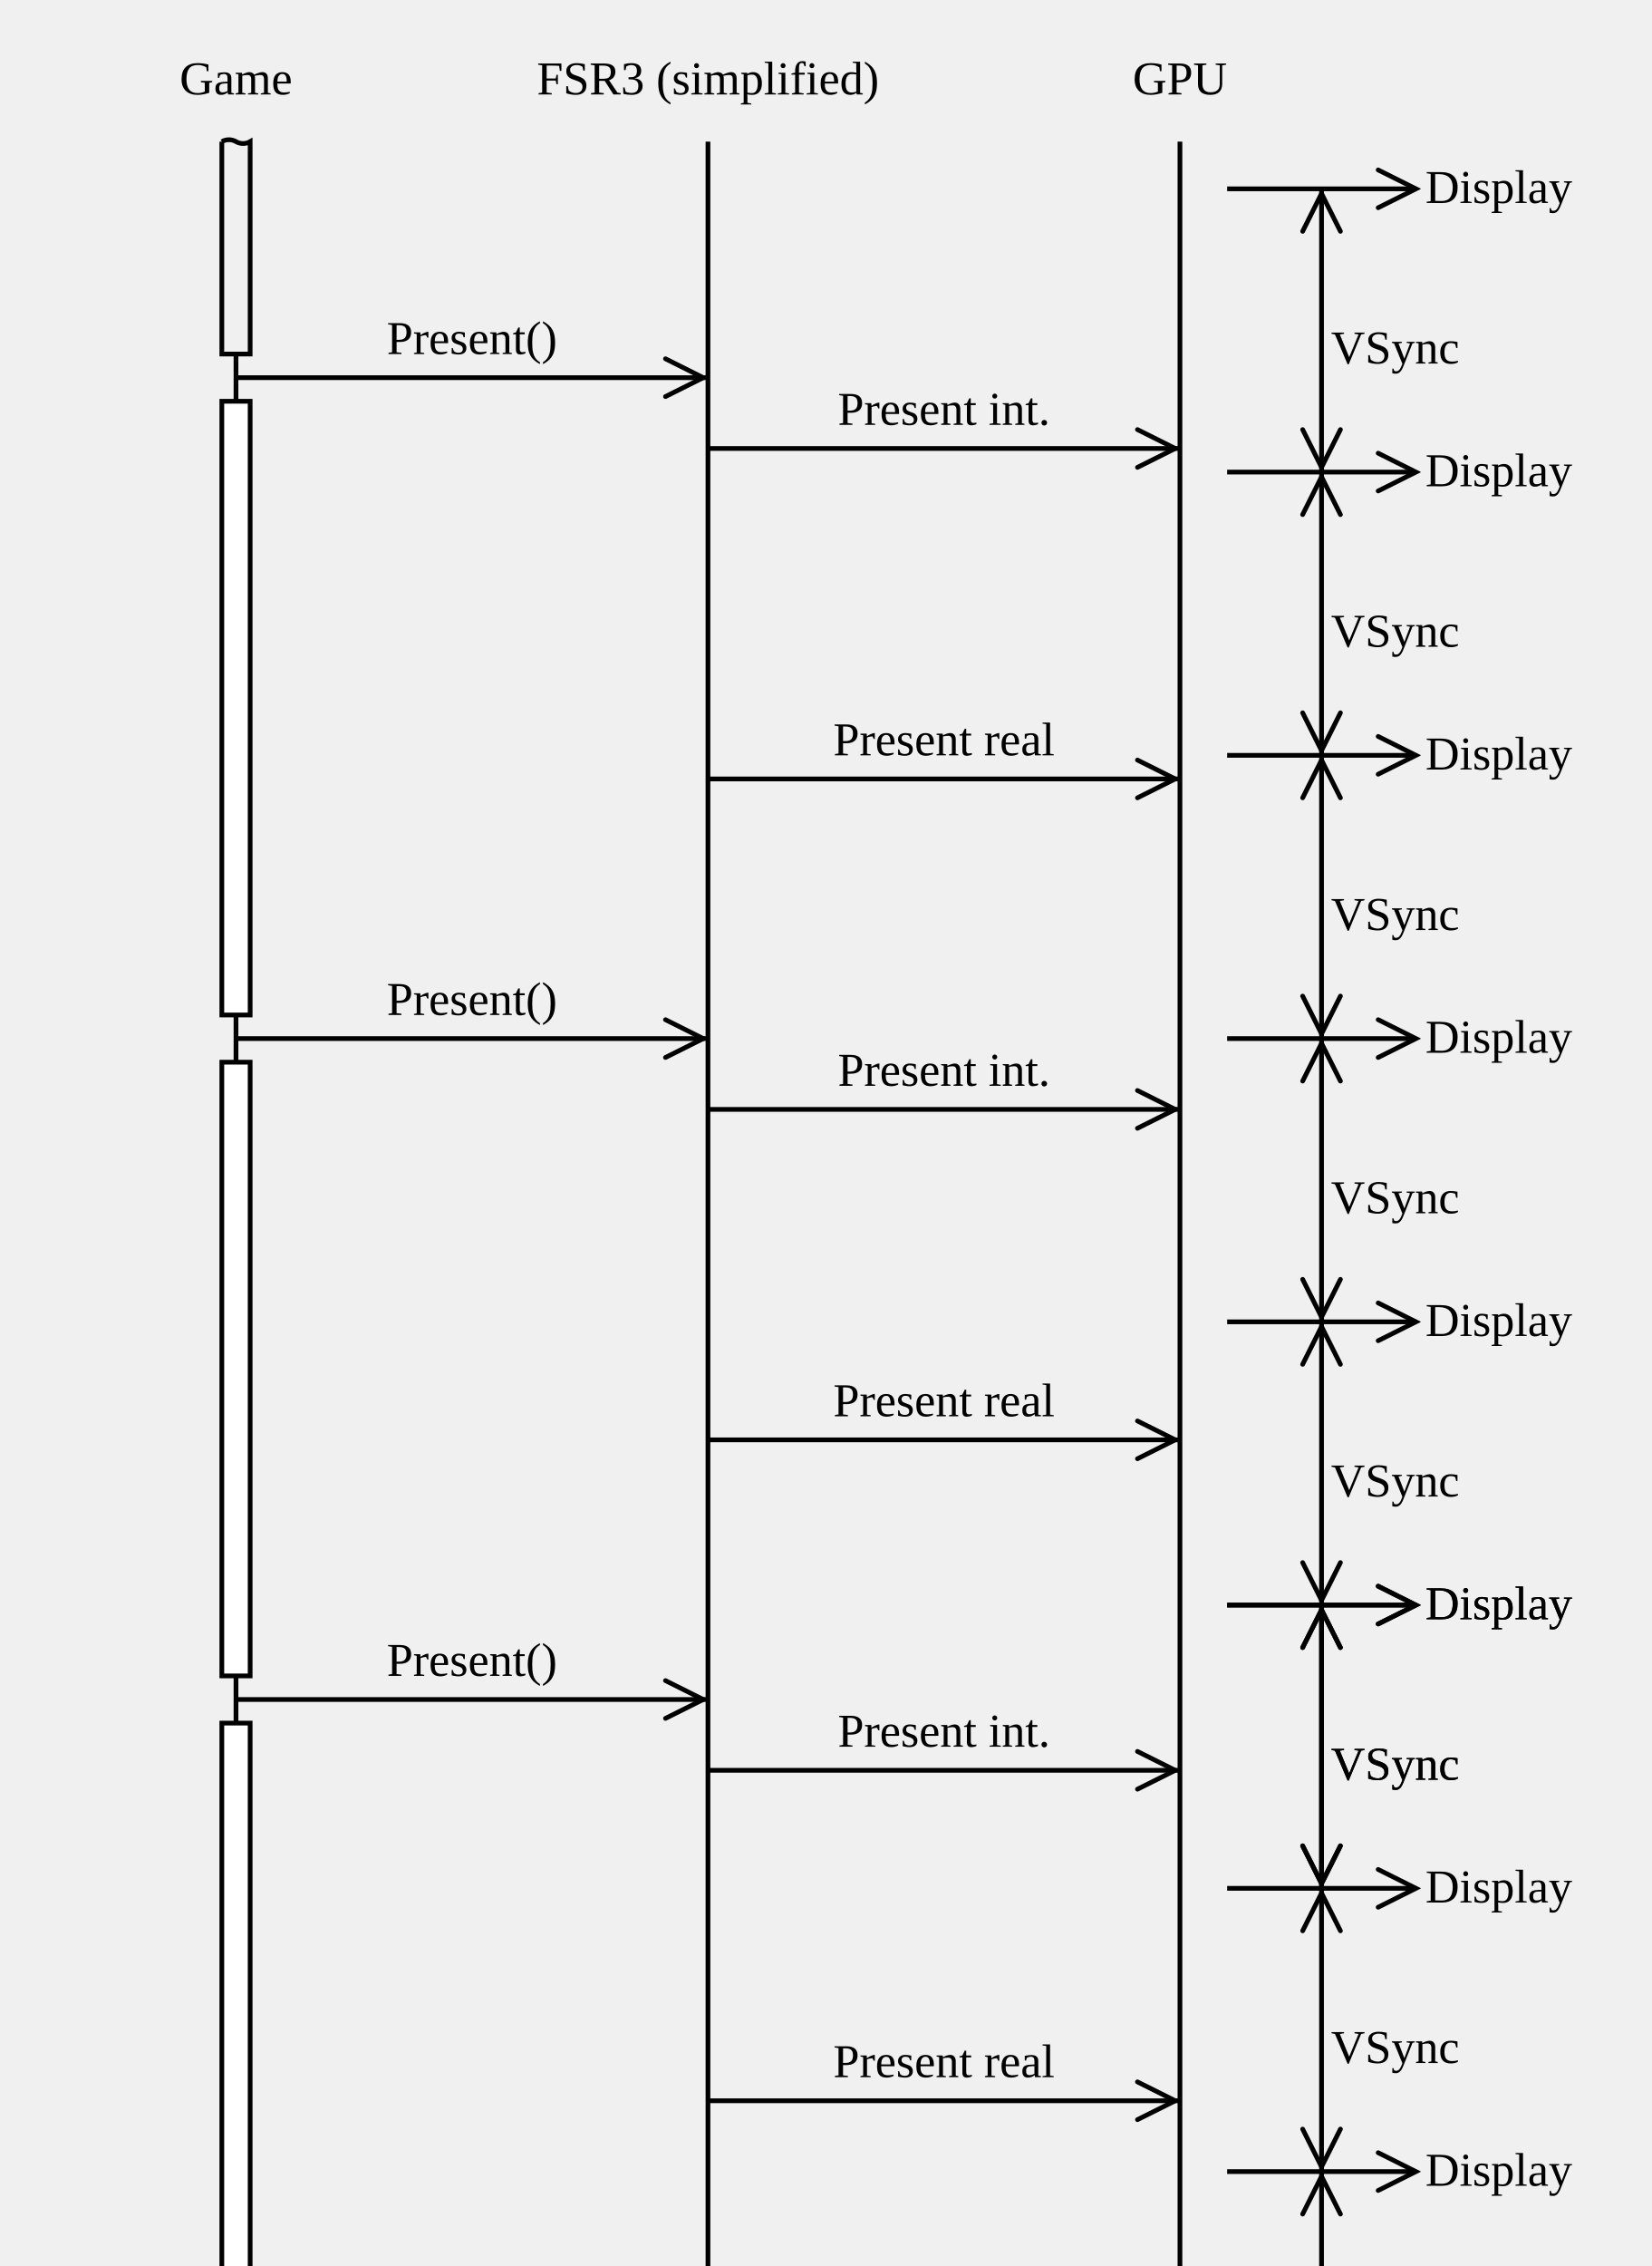
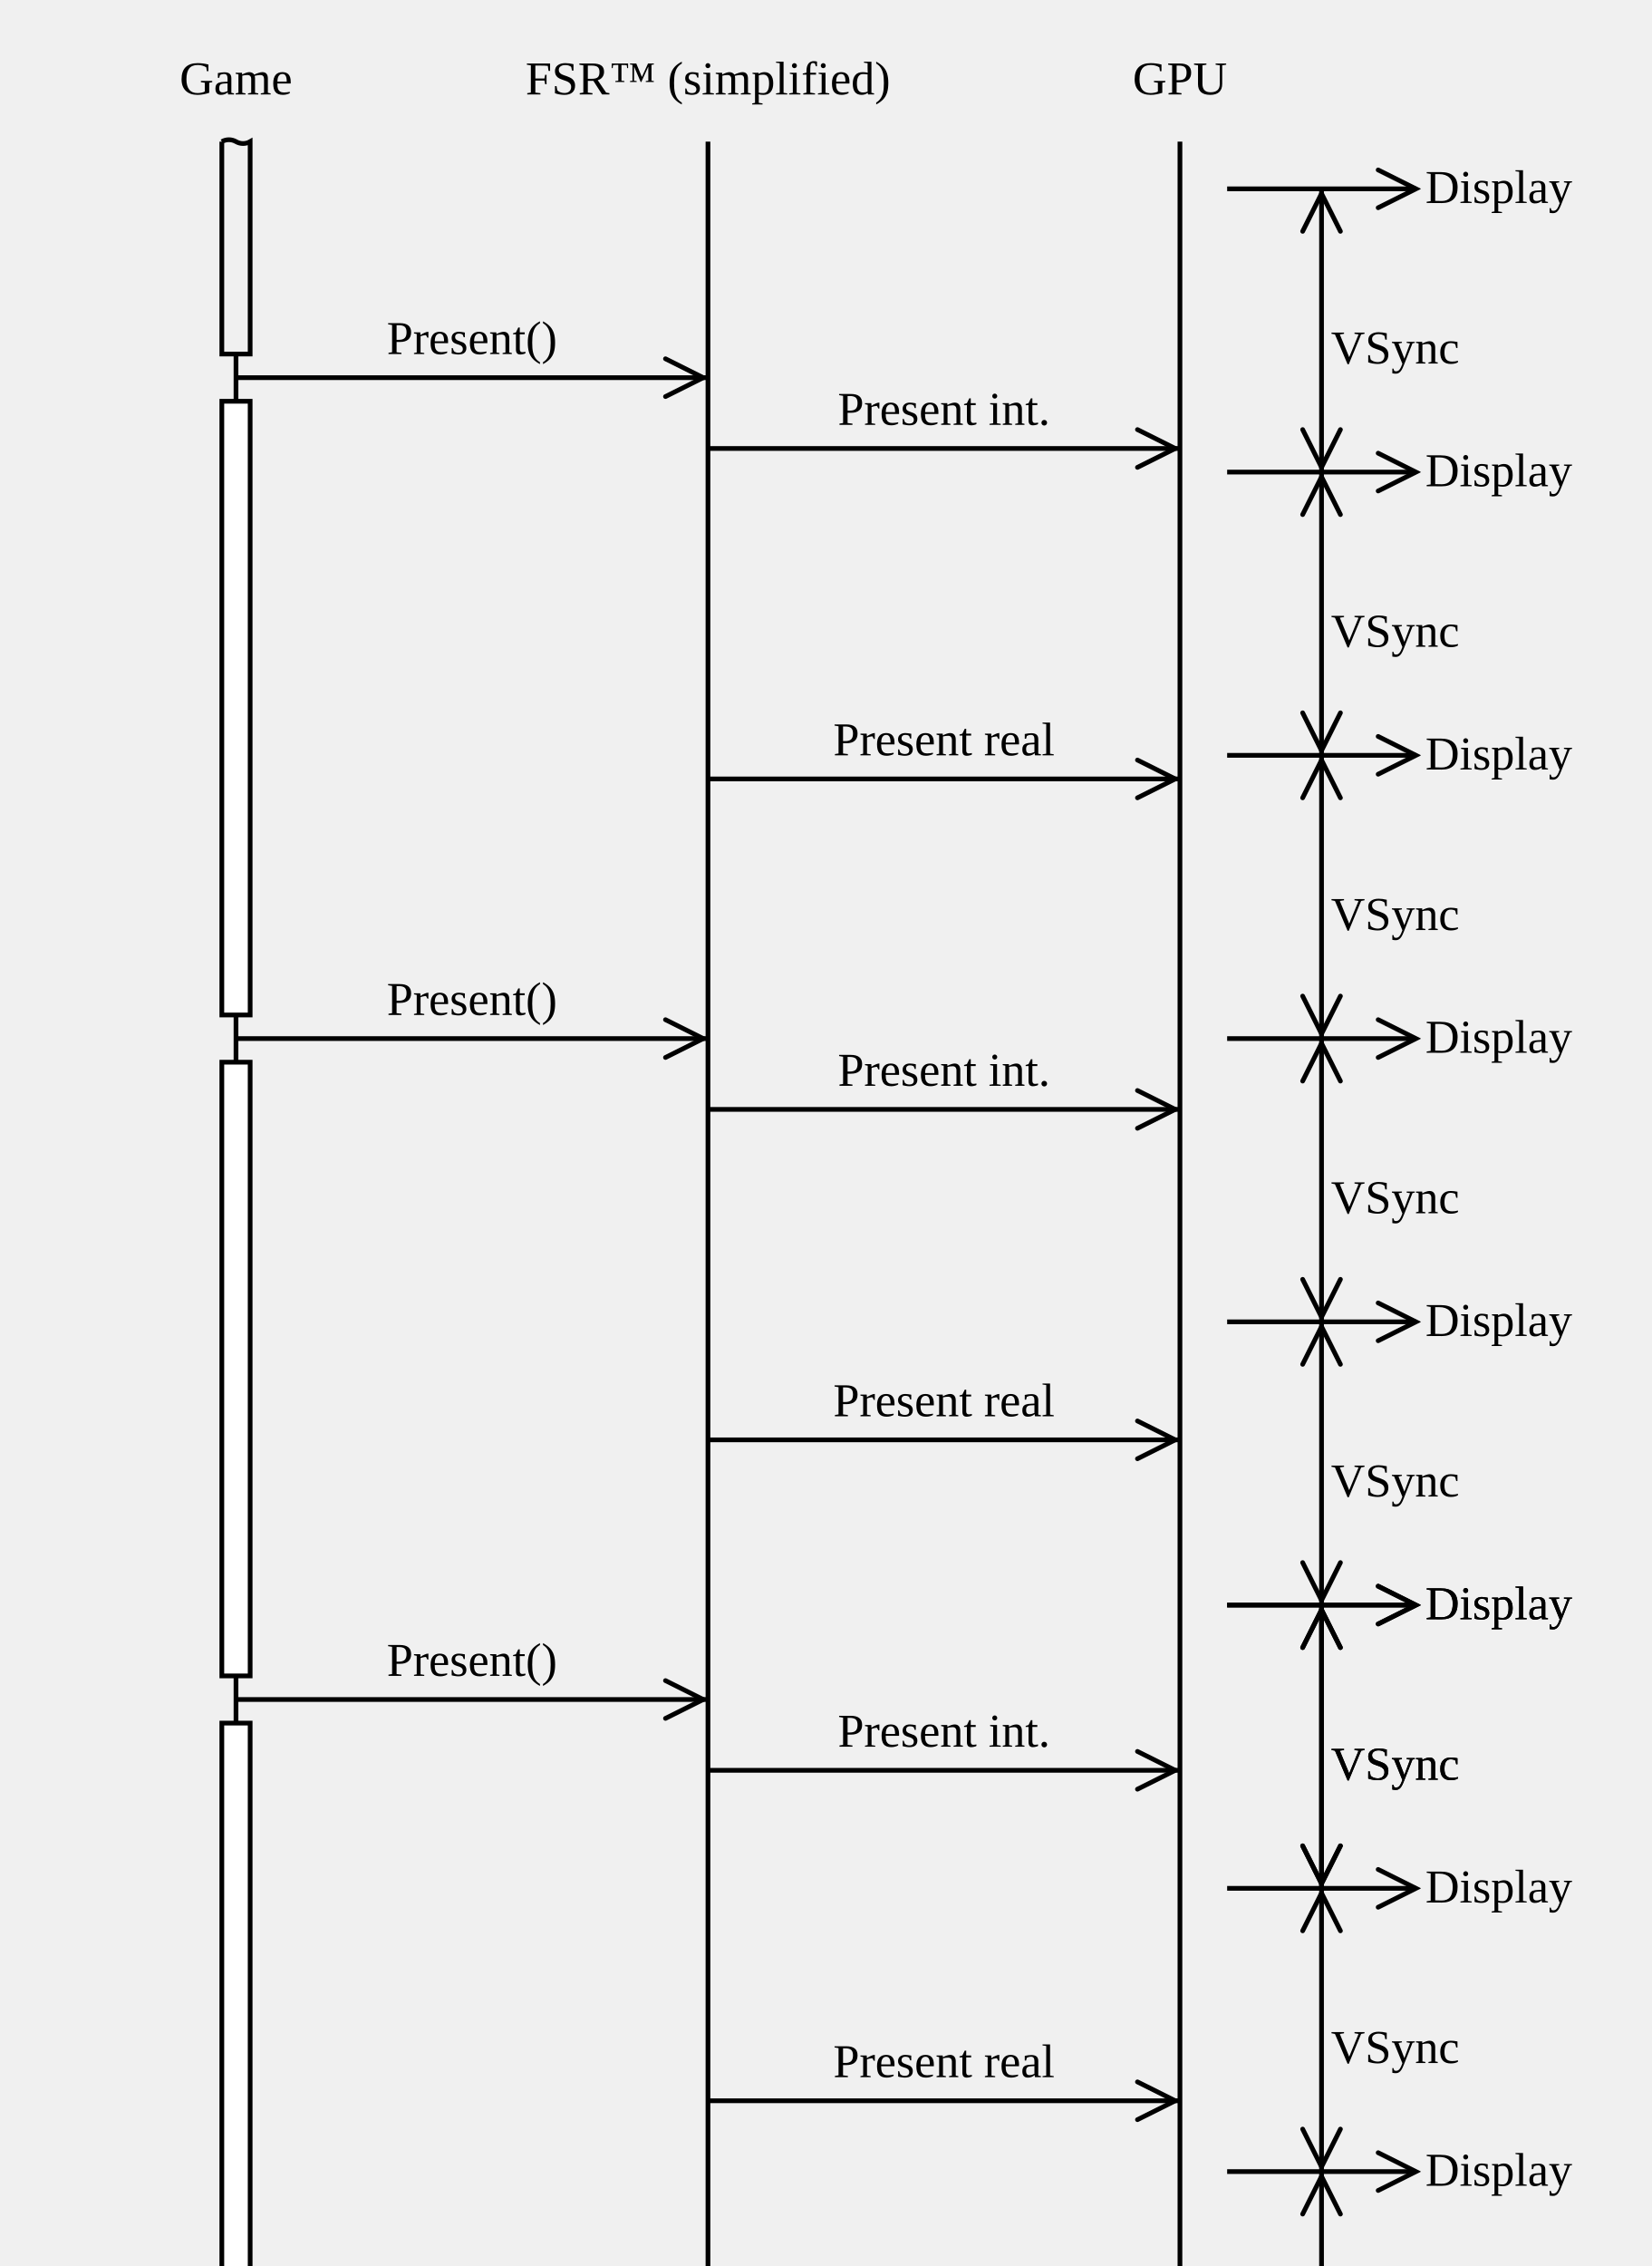
<svg xmlns="http://www.w3.org/2000/svg" version="1.1" viewBox="50 0 350 480" style="background:white; font-size:10">
  <defs>
    <marker id="arrow-pointy" viewBox="0 0 10 10" refX="9" refY="5" markerWidth="10" markerHeight="10" orient="auto-start-reverse">
      <path d="M 1 1 9 5 1 9" stroke="black" fill="none" stroke-linecap="round" />
    </marker>
    <marker id="arrow" viewBox="0 0 10 10" refX="10" refY="5" markerWidth="10" markerHeight="10" orient="auto-start-reverse">
      <path d="M 1 1 9 5 1 9" stroke="black" fill="none" stroke-linecap="round" />
    </marker>
  </defs>
  <text x="100" y="20" text-anchor="middle">Game</text>
-   <text x="200" y="20" text-anchor="middle">FSR3 (simplified)</text>
+   <text x="200" y="20" text-anchor="middle">FSR™ (simplified)</text>
  <text x="300" y="20" text-anchor="middle">GPU</text>
  <path d="M100,75v10m0,130v10m0,130v10M200,30V500M300,30V500" stroke="black" />
  <path d="M97 30 v45h6v-45 a 3 3 180 0 1 -3 0 a 3 3 180 0 0 -3 0" stroke="black" fill="none" />
  <g id="frame-arrows">
    <rect x="97" y="85" width="6" height="130" fill="white" stroke="black" />
    <text text-anchor="middle" x="150" y="75">Present()</text>
    <path d="M100 80 h100" marker-end="url(#arrow)" stroke="black" />
    <text text-anchor="middle" x="250" y="90">Present int.</text>
    <text text-anchor="middle" x="250" y="160">Present real</text>
    <path d="M200 95 h100" marker-end="url(#arrow)" stroke="black" />
    <path d="M200 165 h100" marker-end="url(#arrow)" stroke="black" />
  </g>
  <use href="#frame-arrows" y="140" />
  <use href="#frame-arrows" y="280" />
  <g id="vsync-arrow">
    <path d="M310 40 h40" marker-end="url(#arrow-pointy)" stroke="black" />
    <path d="M330 40 v60" marker-start="url(#arrow)" marker-end="url(#arrow)" stroke="black" />
    <text x="332" y="77">VSync</text>
    <text x="352" y="43">Display</text>
  </g>
  <use href="#vsync-arrow" y="60" />
  <use href="#vsync-arrow" y="120" />
  <use href="#vsync-arrow" y="180" />
  <use href="#vsync-arrow" y="240" />
  <use href="#vsync-arrow" y="300" />
  <use href="#vsync-arrow" y="300" />
  <use href="#vsync-arrow" y="360" />
  <use href="#vsync-arrow" y="420" />
</svg>
